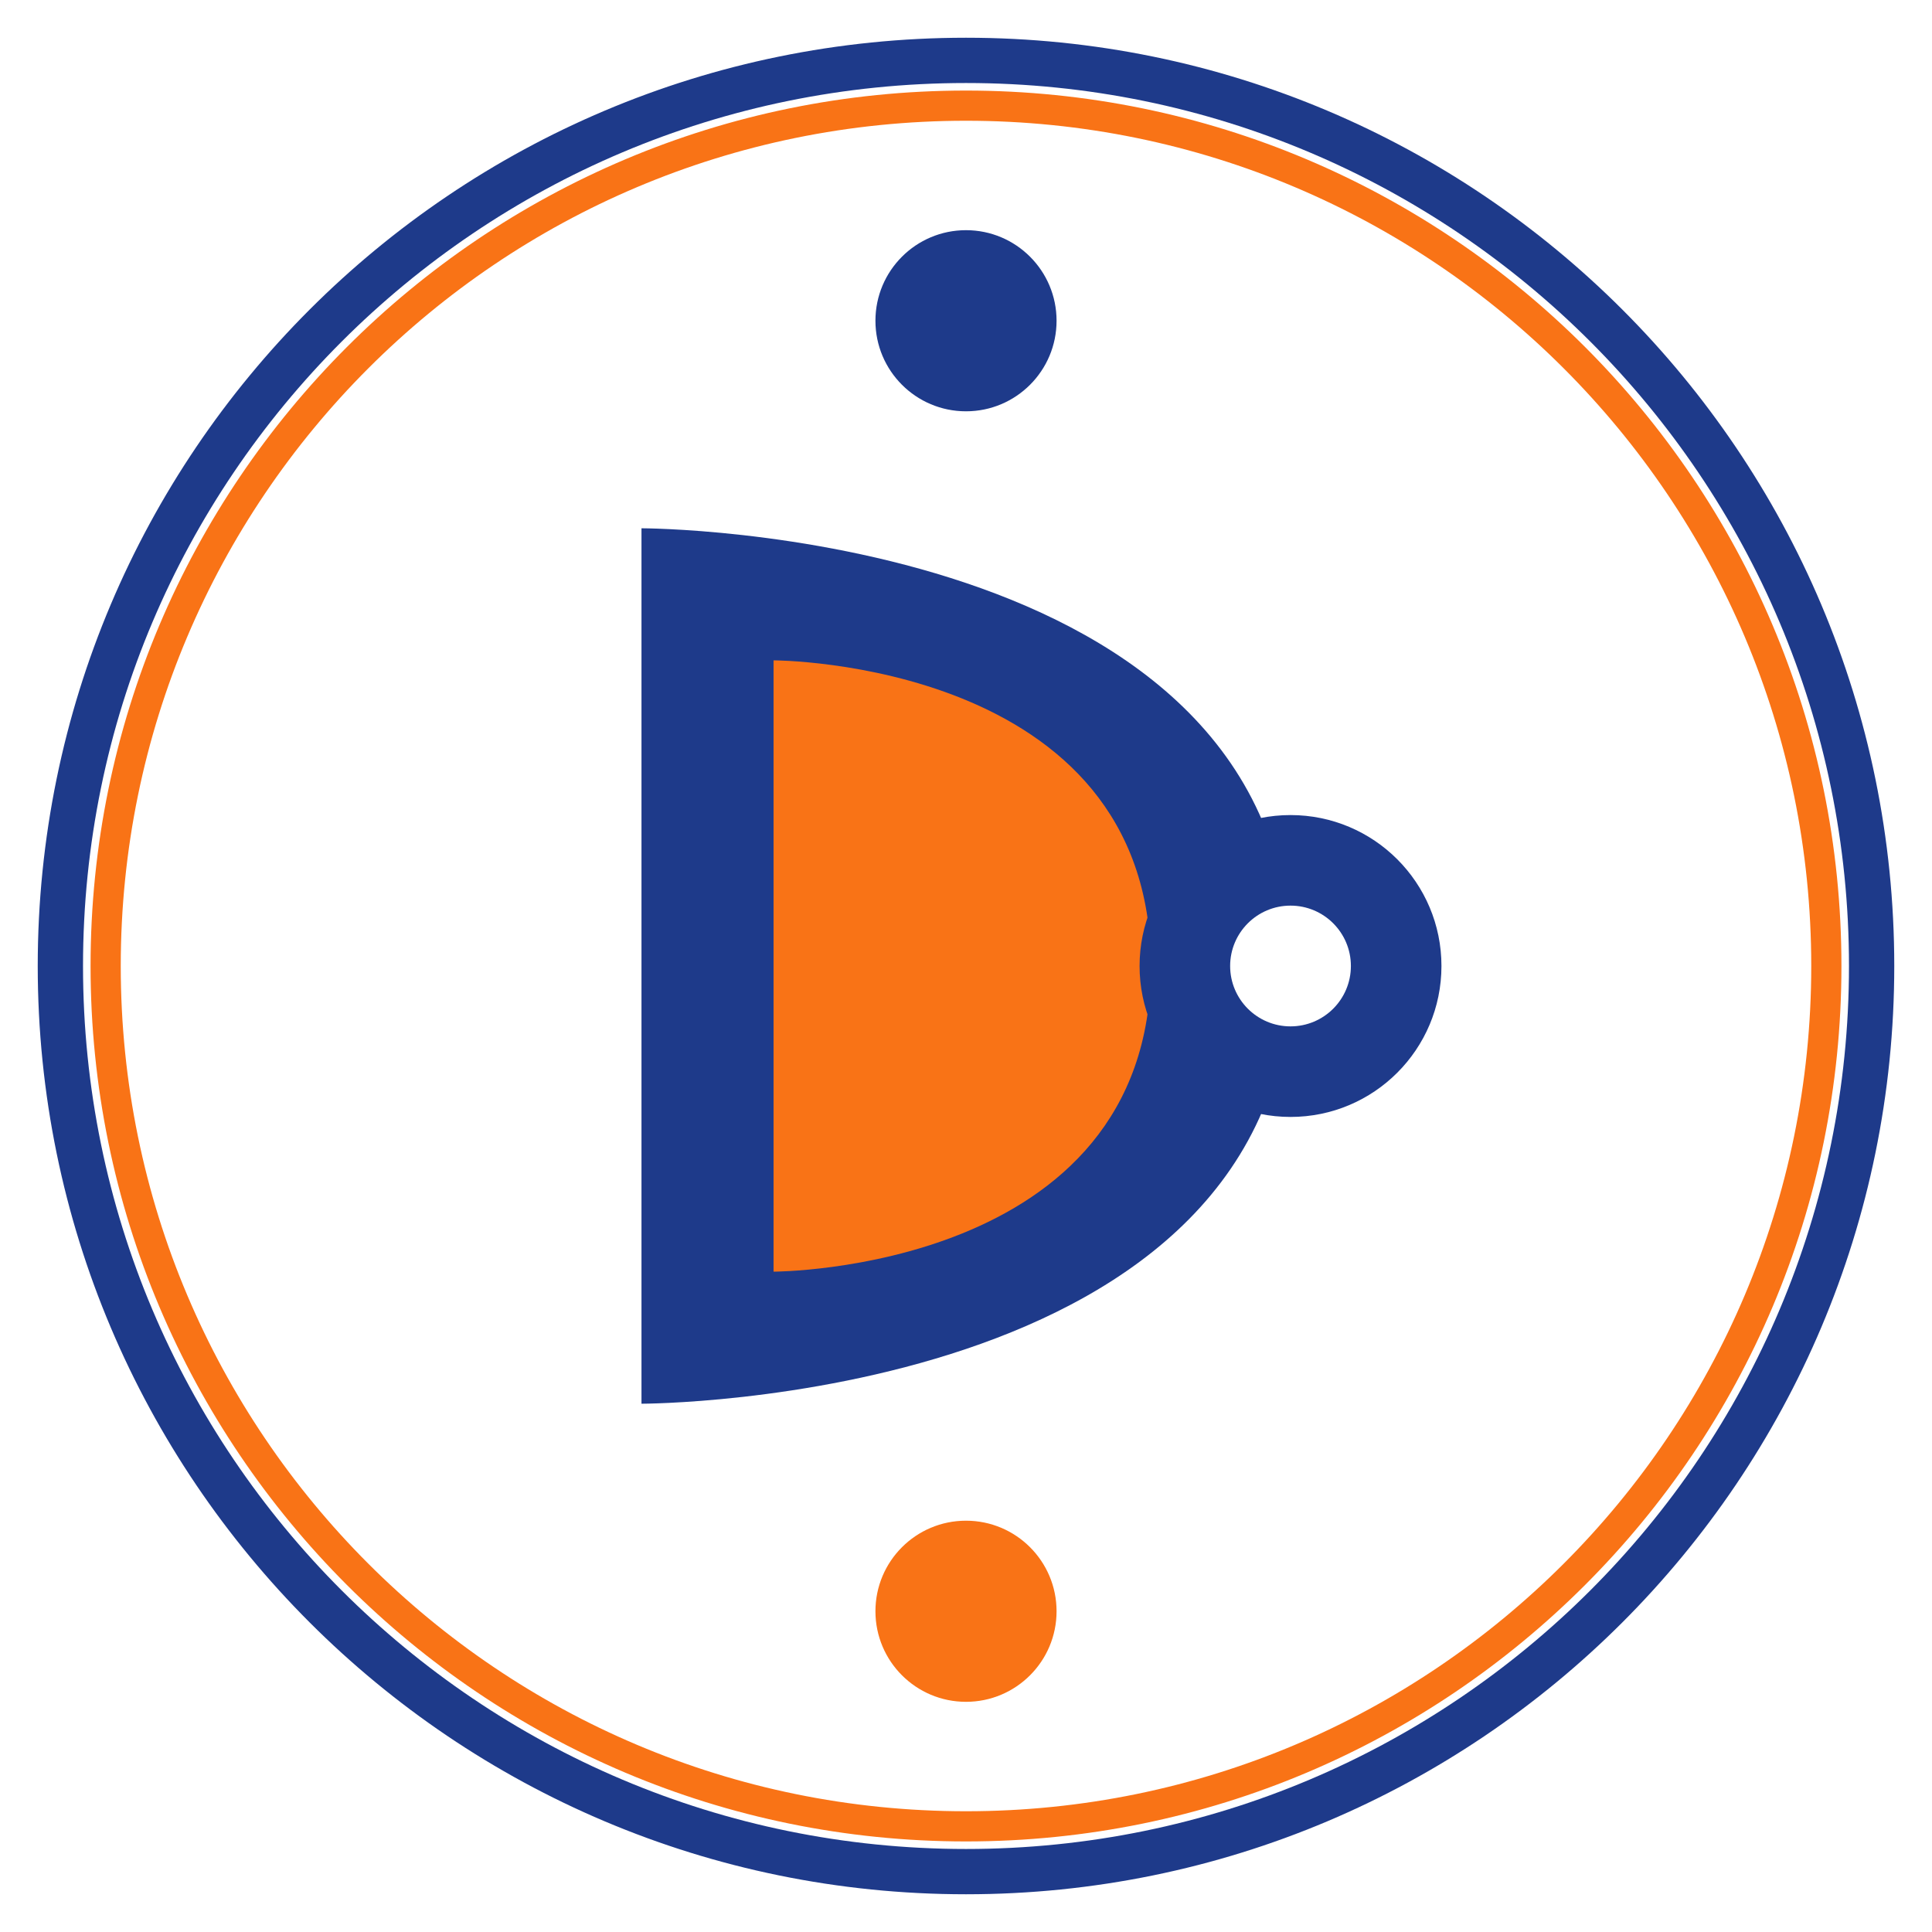
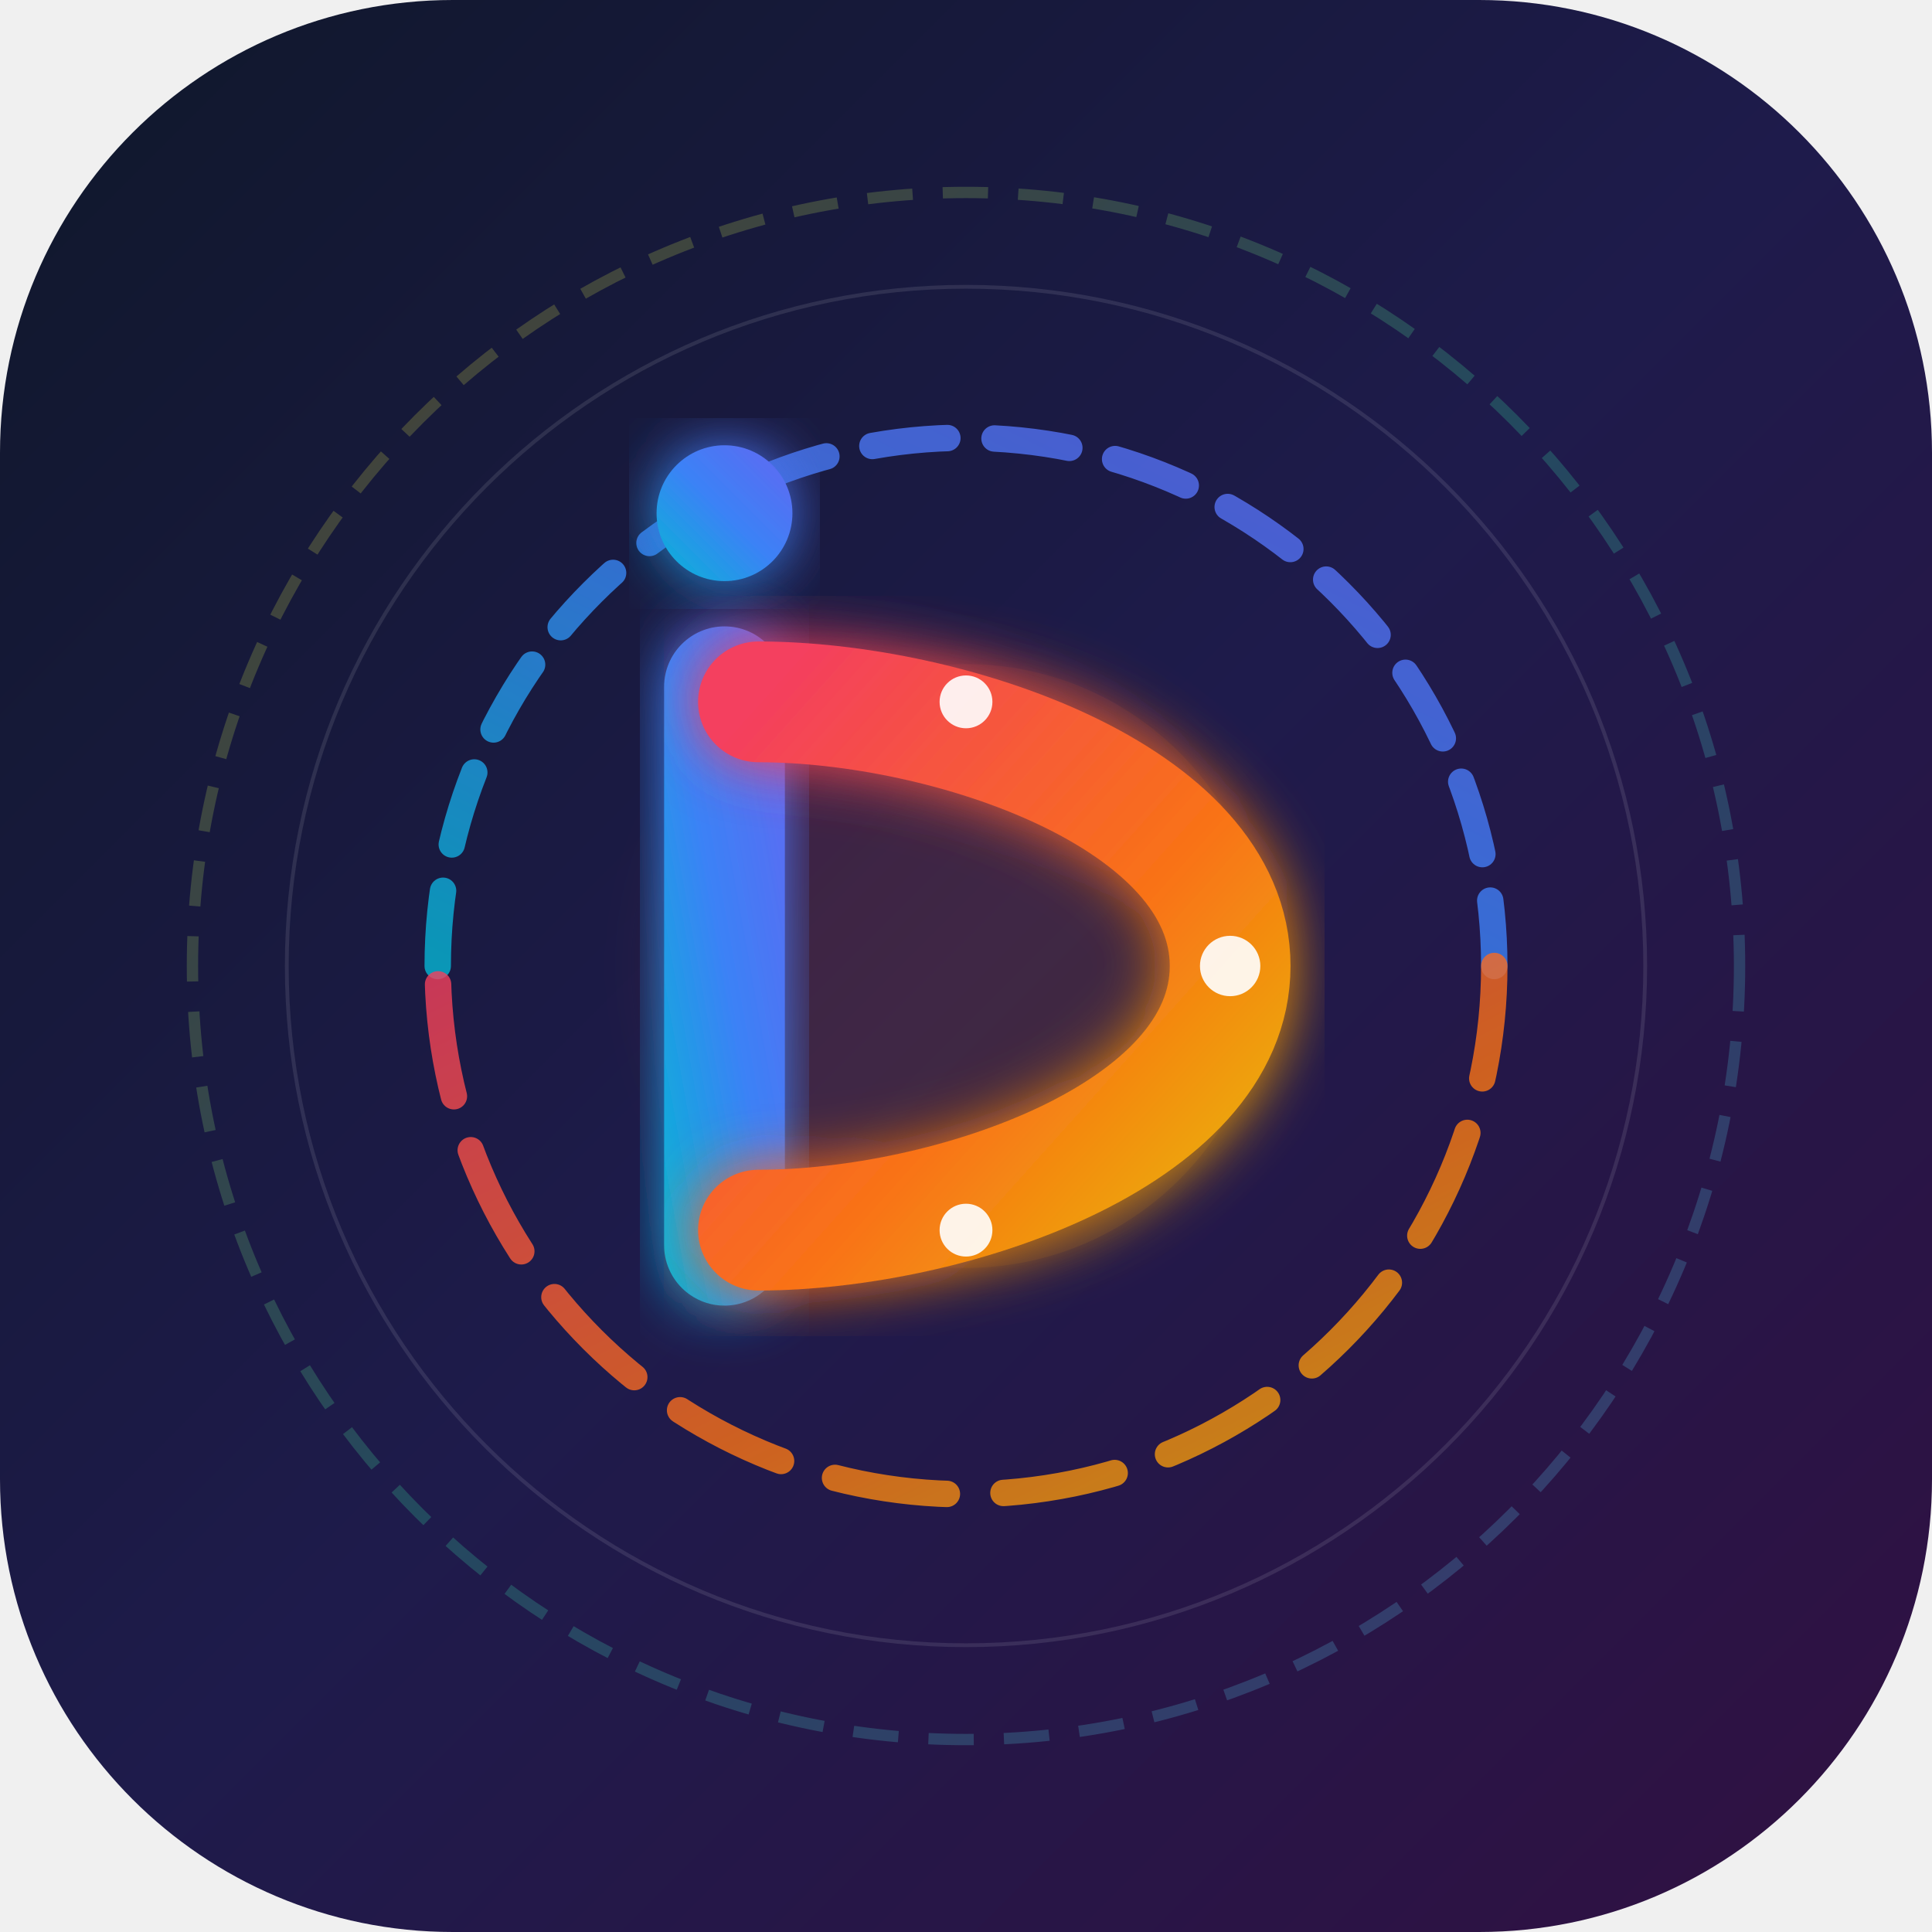
- <svg xmlns="http://www.w3.org/2000/svg" width="1024" height="1024" viewBox="0 0 512 512" fill="none">
-   <rect width="512" height="512" fill="white" />
-   <circle cx="256" cy="256" r="240" stroke="#1E3A8A" stroke-width="12" />
-   <circle cx="256" cy="256" r="228" stroke="#F97316" stroke-width="8" />
-   <g id="CenterSymbol">
-     <path d="M170 140 V372 C170 372 342 372 342 256 C342 140 170 140 170 140Z" fill="#1E3A8A" />
-     <path d="M205 175 V337 C205 337 305 337 305 256 C305 175 205 175 205 175Z" fill="#F97316" />
-     <circle cx="342" cy="256" r="40" fill="#1E3A8A" />
-     <circle cx="342" cy="256" r="16" fill="white" />
+ <svg xmlns="http://www.w3.org/2000/svg" width="1024" height="1024" viewBox="0 0 1024 1024" fill="none">
+   <defs>
+     <linearGradient id="bgGradient" x1="0%" y1="0%" x2="100%" y2="100%">
+       <stop offset="0%" stop-color="#0f172a" />
+       <stop offset="50%" stop-color="#1e1b4b" />
+       <stop offset="100%" stop-color="#311042" />
+     </linearGradient>
+     <linearGradient id="sunGradient" x1="0%" y1="0%" x2="100%" y2="100%">
+       <stop offset="0%" stop-color="#f43f5e" />
+       <stop offset="60%" stop-color="#f97316" />
+       <stop offset="100%" stop-color="#eab308" />
+     </linearGradient>
+     <linearGradient id="techGradient" x1="0%" y1="100%" x2="100%" y2="0%">
+       <stop offset="0%" stop-color="#06b6d4" />
+       <stop offset="50%" stop-color="#3b82f6" />
+       <stop offset="100%" stop-color="#6366f1" />
+     </linearGradient>
+     <linearGradient id="ringGradient" x1="0%" y1="0%" x2="100%" y2="100%">
+       <stop offset="0%" stop-color="#fbbf24" />
+       <stop offset="50%" stop-color="#34d399" />
+       <stop offset="100%" stop-color="#60a5fa" />
+     </linearGradient>
+     <filter id="neonGlow" x="-20%" y="-20%" width="140%" height="140%">
+       <feGaussianBlur in="SourceGraphic" stdDeviation="16" result="blur" />
+       <feMerge>
+         <feMergeNode in="blur" />
+         <feMergeNode in="SourceGraphic" />
+       </feMerge>
+     </filter>
+   </defs>
+   <rect width="1024" height="1024" rx="240" fill="url(#bgGradient)" />
+   <circle cx="512" cy="512" r="410" stroke="url(#ringGradient)" stroke-width="6" stroke-dasharray="24 16" opacity="0.25" />
+   <circle cx="512" cy="512" r="360" stroke="#ffffff" stroke-width="2" opacity="0.1" />
+   <circle cx="512" cy="512" r="160" fill="url(#sunGradient)" opacity="0.15" filter="url(#neonGlow)" />
+   <g transform="translate(512, 512)">
+     <path d="M -280,0 A 280,280 0 1,1 280,0" fill="none" stroke="url(#techGradient)" stroke-width="14" stroke-linecap="round" stroke-dasharray="40 25" opacity="0.8" />
+     <path d="M 280,0 A 280,280 0 0,1 -280,0" fill="none" stroke="url(#sunGradient)" stroke-width="14" stroke-linecap="round" stroke-dasharray="60 30" opacity="0.8" />
+     <rect x="-160" y="-180" width="64" height="360" rx="32" fill="url(#techGradient)" filter="url(#neonGlow)" />
+     <circle cx="-128" cy="-240" r="36" fill="url(#techGradient)" filter="url(#neonGlow)" />
+     <path d="M -110,-140 C -10,-140 140,-90 140,0 C 140,90 -10,140 -110,140" fill="none" stroke="url(#sunGradient)" stroke-width="64" stroke-linecap="round" stroke-linejoin="round" filter="url(#neonGlow)" />
+     <circle cx="0" cy="-140" r="14" fill="#ffffff" opacity="0.9" />
+     <circle cx="140" cy="0" r="16" fill="#ffffff" opacity="0.9" />
+     <circle cx="0" cy="140" r="14" fill="#ffffff" opacity="0.9" />
  </g>
-   <circle cx="256" cy="85" r="24" fill="#1E3A8A" />
-   <circle cx="256" cy="427" r="24" fill="#F97316" />
</svg>
